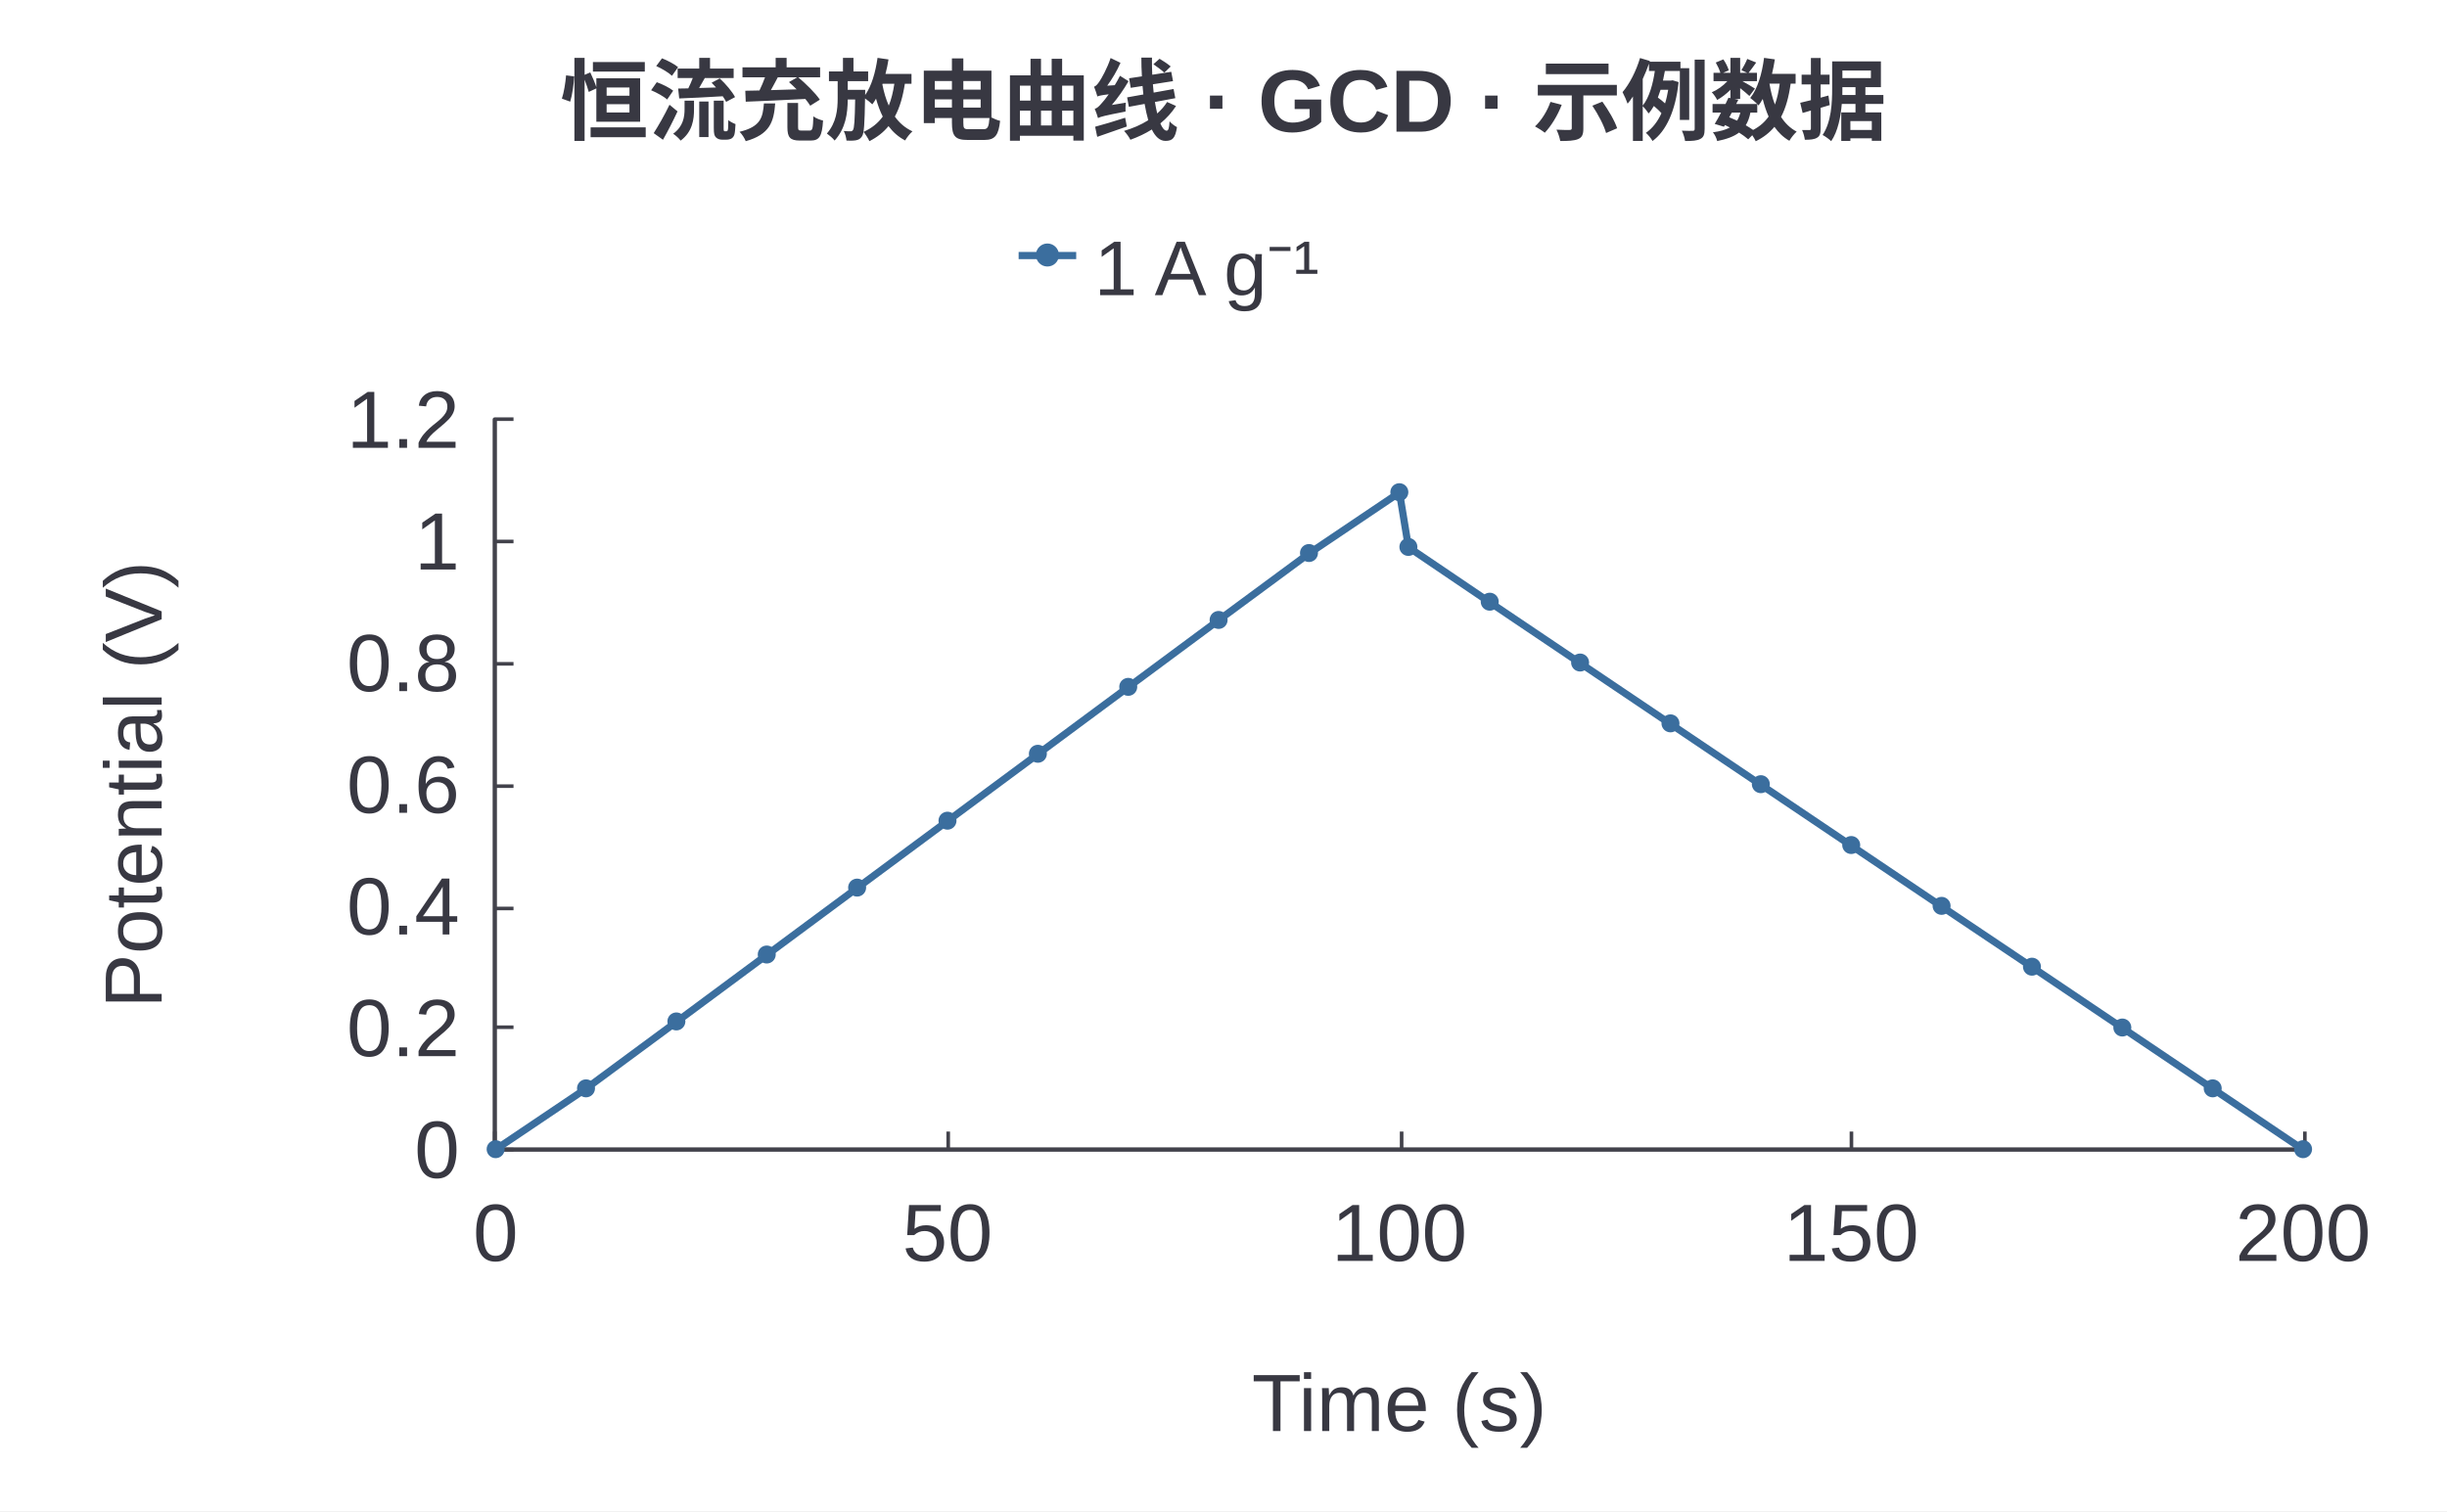
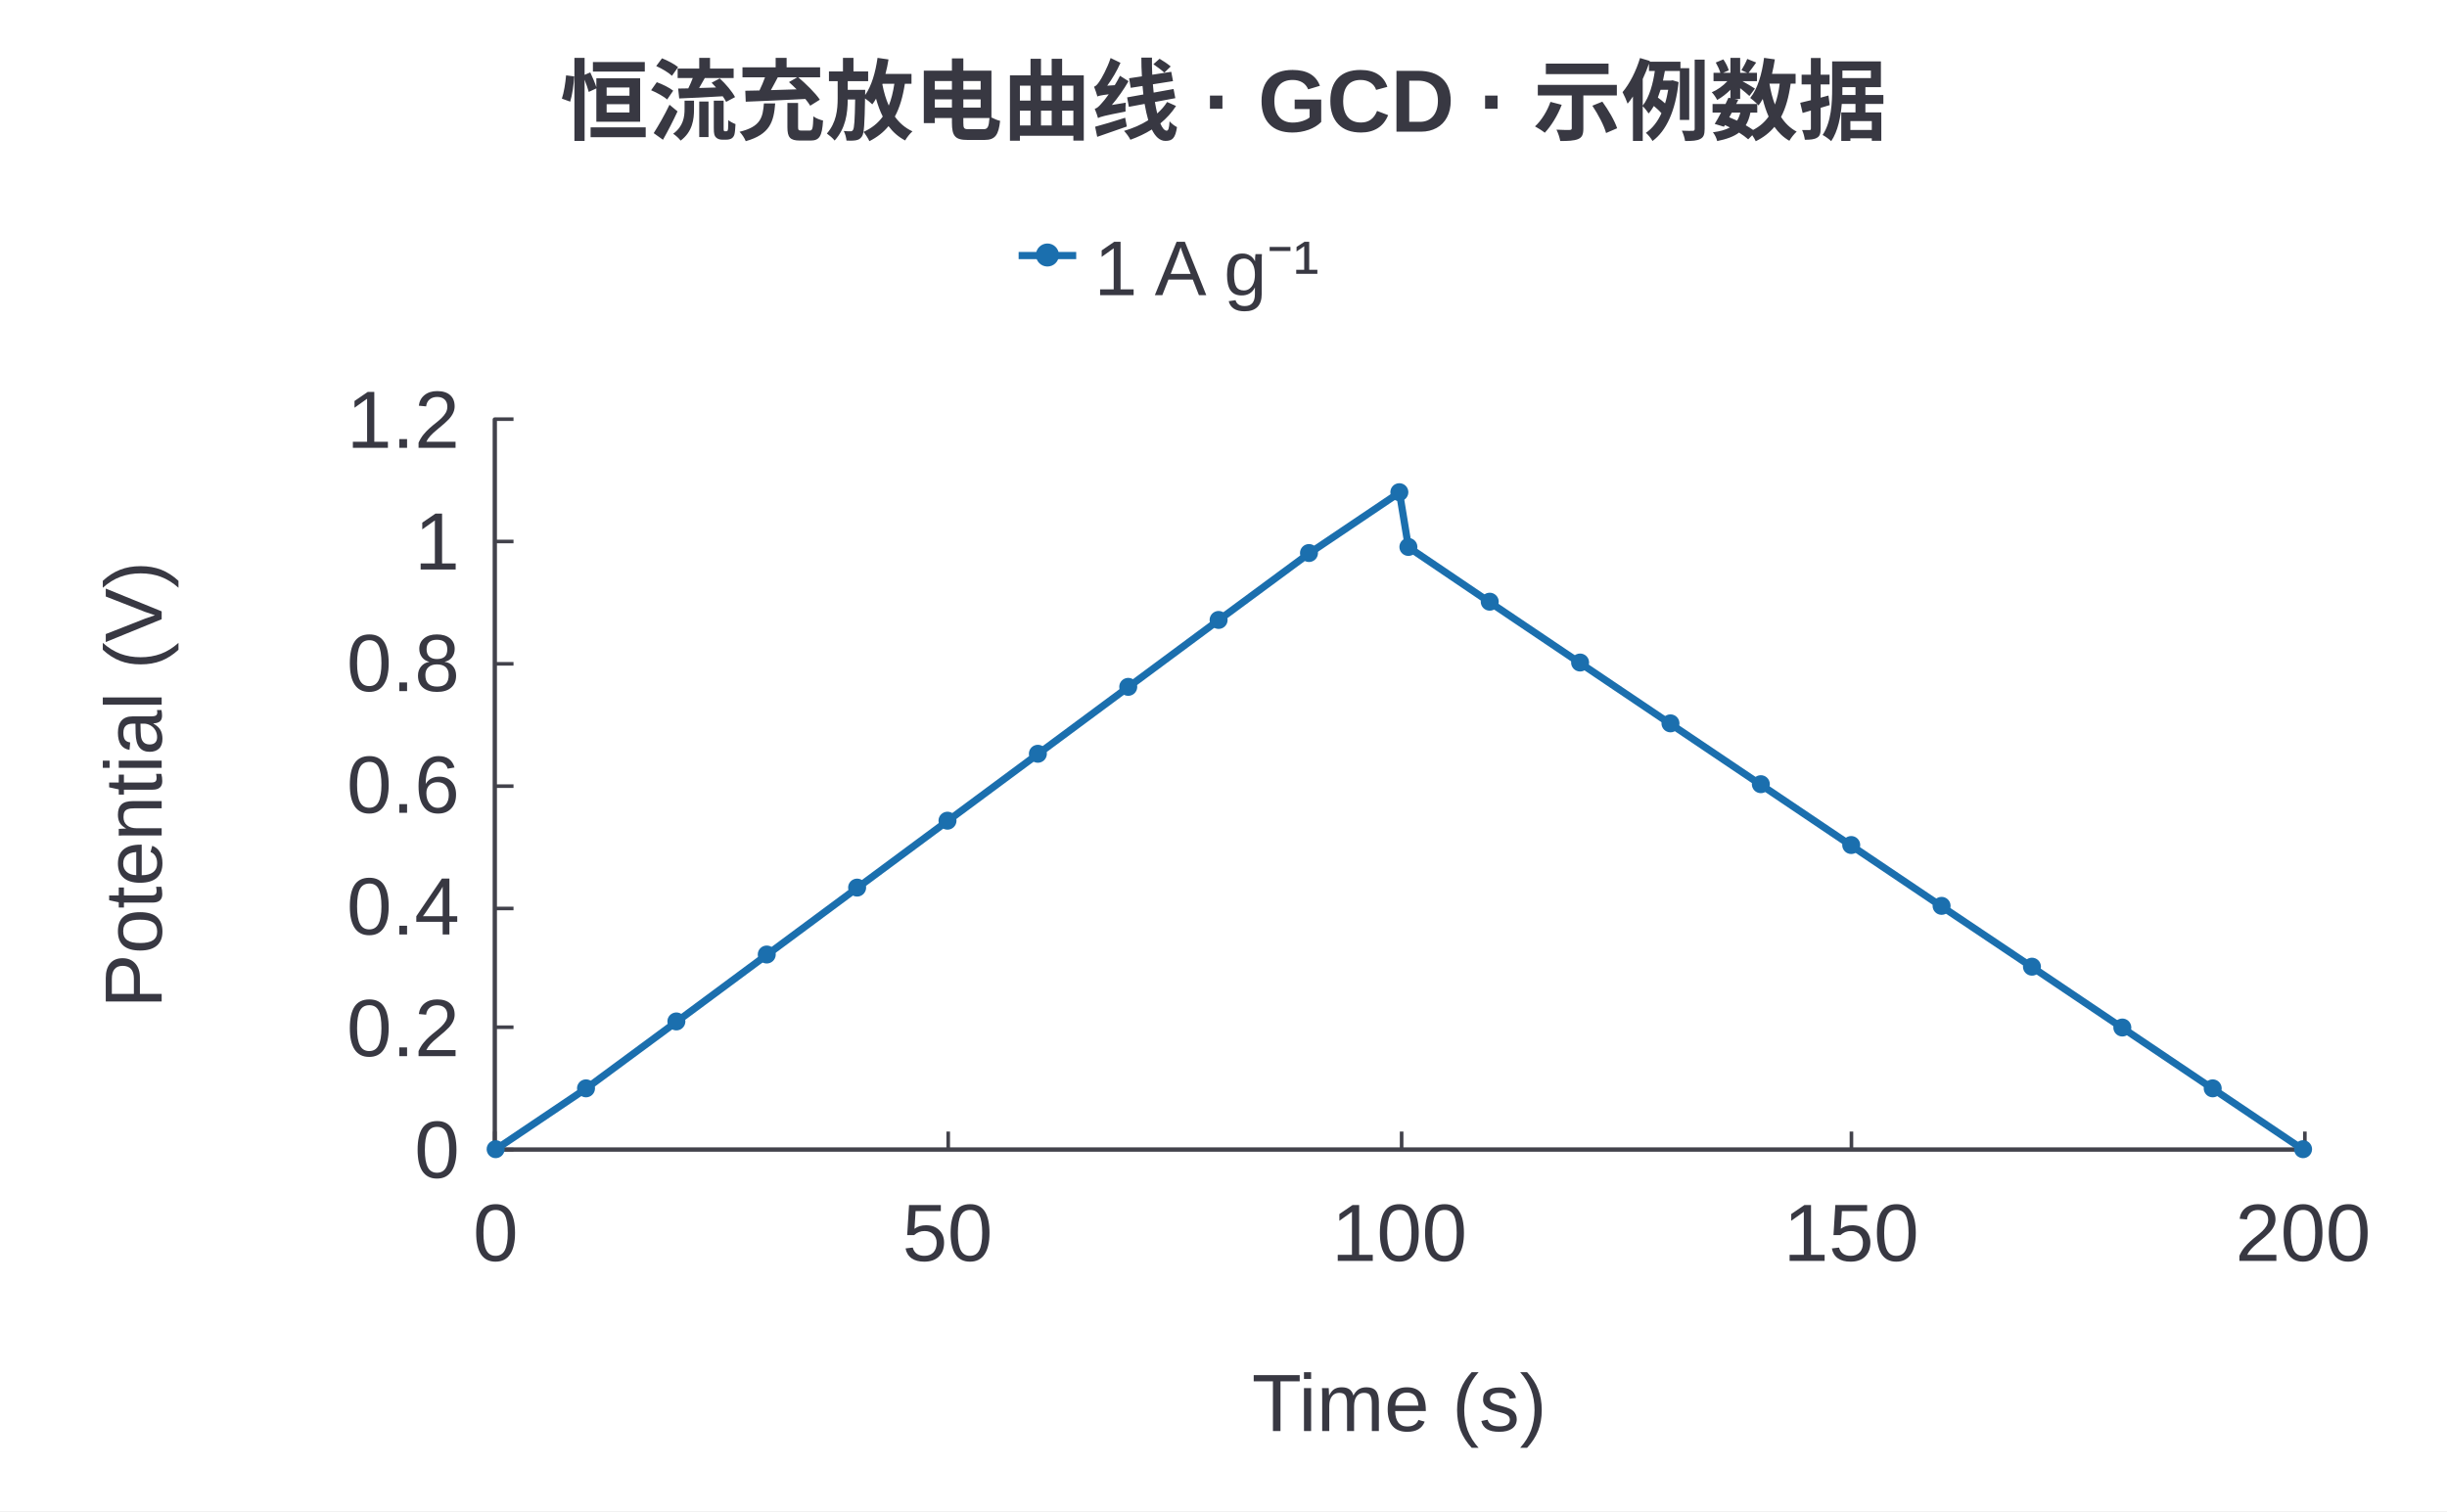
<svg xmlns="http://www.w3.org/2000/svg" width="680" height="420" version="1.1" baseProfile="full" viewBox="0 0 680 420">
  <rect width="680" height="420" x="0" y="0" fill="#ffffff" />
  <path d="M-62.3 -26.2l124.6 0l0 26.2l-124.6 0Z" transform="matrix(0,-1,1,0,50.1902,218.08)" fill="none" pointer-events="visible" class="zr1-cls-6" />
  <text dominant-baseline="central" text-anchor="middle" style="font-size:22.578px;font-family:Arial;" xml:space="preserve" y="-13.095" transform="matrix(0,-1,1,0,50.1902,218.08)" fill="#383842">Potential (V)</text>
  <path d="M137.5 319.5L137.5 116.6" fill="none" pointer-events="visible" stroke="#42424b" stroke-width="1.2" stroke-linecap="round" class="zr1-cls-6" />
  <path d="M-41.3 0l82.6 0l0 26.2l-82.6 0Z" transform="translate(388.8649 376.8098)" fill="none" pointer-events="visible" class="zr1-cls-6" />
  <text dominant-baseline="central" text-anchor="middle" style="font-size:22.578px;font-family:Arial;" xml:space="preserve" y="13.095" transform="translate(388.8649 376.8098)" fill="#383842">Time (s)</text>
  <path d="M137.7 319.5L640 319.5" fill="none" pointer-events="visible" stroke="#42424b" stroke-width="1.2" stroke-linecap="round" class="zr1-cls-6" />
  <path d="M137.7 319.5L142.7 319.5" fill="none" pointer-events="visible" stroke="#42424b" class="zr1-cls-6" />
  <path d="M137.7 285.5L142.7 285.5" fill="none" pointer-events="visible" stroke="#42424b" class="zr1-cls-6" />
  <path d="M137.7 252.5L142.7 252.5" fill="none" pointer-events="visible" stroke="#42424b" class="zr1-cls-6" />
  <path d="M137.7 218.5L142.7 218.5" fill="none" pointer-events="visible" stroke="#42424b" class="zr1-cls-6" />
  <path d="M137.7 184.5L142.7 184.5" fill="none" pointer-events="visible" stroke="#42424b" class="zr1-cls-6" />
  <path d="M137.7 150.5L142.7 150.5" fill="none" pointer-events="visible" stroke="#42424b" class="zr1-cls-6" />
  <path d="M137.7 116.5L142.7 116.5" fill="none" pointer-events="visible" stroke="#42424b" class="zr1-cls-6" />
  <path d="M137.5 319.5L137.5 314.5" fill="none" pointer-events="visible" stroke="#42424b" class="zr1-cls-6" />
  <path d="M263.5 319.5L263.5 314.5" fill="none" pointer-events="visible" stroke="#42424b" class="zr1-cls-6" />
  <path d="M389.5 319.5L389.5 314.5" fill="none" pointer-events="visible" stroke="#42424b" class="zr1-cls-6" />
  <path d="M514.5 319.5L514.5 314.5" fill="none" pointer-events="visible" stroke="#42424b" class="zr1-cls-6" />
  <path d="M640.5 319.5L640.5 314.5" fill="none" pointer-events="visible" stroke="#42424b" class="zr1-cls-6" />
  <path d="M-12.6 -13.1l12.6 0l0 26.2l-12.6 0Z" transform="translate(127.7298 319.5244)" fill="none" pointer-events="visible" class="zr1-cls-6" />
  <text dominant-baseline="central" text-anchor="end" style="font-size:22.578px;font-family:Arial;" transform="translate(127.7298 319.5244)" fill="#383842">0</text>
  <path d="M-31.6 -13.1l31.6 0l0 26.2l-31.6 0Z" transform="translate(127.7298 285.7096)" fill="none" pointer-events="visible" class="zr1-cls-6" />
  <text dominant-baseline="central" text-anchor="end" style="font-size:22.578px;font-family:Arial;" transform="translate(127.7298 285.7096)" fill="#383842">0.2</text>
  <path d="M-31.6 -13.1l31.6 0l0 26.2l-31.6 0Z" transform="translate(127.7298 251.8948)" fill="none" pointer-events="visible" class="zr1-cls-6" />
  <text dominant-baseline="central" text-anchor="end" style="font-size:22.578px;font-family:Arial;" transform="translate(127.7298 251.8948)" fill="#383842">0.4</text>
  <path d="M-31.6 -13.1l31.6 0l0 26.2l-31.6 0Z" transform="translate(127.7298 218.08)" fill="none" pointer-events="visible" class="zr1-cls-6" />
  <text dominant-baseline="central" text-anchor="end" style="font-size:22.578px;font-family:Arial;" transform="translate(127.7298 218.08)" fill="#383842">0.6</text>
  <path d="M-31.6 -13.1l31.6 0l0 26.2l-31.6 0Z" transform="translate(127.7298 184.2652)" fill="none" pointer-events="visible" class="zr1-cls-6" />
  <text dominant-baseline="central" text-anchor="end" style="font-size:22.578px;font-family:Arial;" transform="translate(127.7298 184.2652)" fill="#383842">0.8</text>
  <path d="M-12.6 -13.1l12.6 0l0 26.2l-12.6 0Z" transform="translate(127.7298 150.4504)" fill="none" pointer-events="visible" class="zr1-cls-6" />
  <text dominant-baseline="central" text-anchor="end" style="font-size:22.578px;font-family:Arial;" transform="translate(127.7298 150.4504)" fill="#383842">1</text>
  <path d="M-31.6 -13.1l31.6 0l0 26.2l-31.6 0Z" transform="translate(127.7298 116.6356)" fill="none" pointer-events="visible" class="zr1-cls-6" />
  <text dominant-baseline="central" text-anchor="end" style="font-size:22.578px;font-family:Arial;" transform="translate(127.7298 116.6356)" fill="#383842">1.2</text>
  <path d="M-6.3 0l12.6 0l0 26.2l-12.6 0Z" transform="translate(137.7298 329.5244)" fill="none" pointer-events="visible" class="zr1-cls-6" />
  <text dominant-baseline="central" text-anchor="middle" style="font-size:22.578px;font-family:Arial;" y="13.095" transform="translate(137.7298 329.5244)" fill="#383842">0</text>
  <path d="M-12.6 0l25.3 0l0 26.2l-25.3 0Z" transform="translate(263.2973 329.5244)" fill="none" pointer-events="visible" class="zr1-cls-6" />
  <text dominant-baseline="central" text-anchor="middle" style="font-size:22.578px;font-family:Arial;" y="13.095" transform="translate(263.2973 329.5244)" fill="#383842">50</text>
  <path d="M-19 0l37.9 0l0 26.2l-37.9 0Z" transform="translate(388.8649 329.5244)" fill="none" pointer-events="visible" class="zr1-cls-6" />
  <text dominant-baseline="central" text-anchor="middle" style="font-size:22.578px;font-family:Arial;" y="13.095" transform="translate(388.8649 329.5244)" fill="#383842">100</text>
  <path d="M-19 0l37.9 0l0 26.2l-37.9 0Z" transform="translate(514.4324 329.5244)" fill="none" pointer-events="visible" class="zr1-cls-6" />
  <text dominant-baseline="central" text-anchor="middle" style="font-size:22.578px;font-family:Arial;" y="13.095" transform="translate(514.4324 329.5244)" fill="#383842">150</text>
  <path d="M-19 0l37.9 0l0 26.2l-37.9 0Z" transform="translate(640 329.5244)" fill="none" pointer-events="visible" class="zr1-cls-6" />
  <text dominant-baseline="central" text-anchor="middle" style="font-size:22.578px;font-family:Arial;" y="13.095" transform="translate(640 329.5244)" fill="#383842">200</text>
  <g clip-path="url(#zr1-c0)">
-     <path d="M137.7 319.5L162.8 302.6L188 284L213.1 265.4L238.2 246.8L263.3 228.2L288.4 209.6L313.5 191L338.6 172.4L363.8 153.8L388.9 136.9L391.4 152.1L414 167.4L439.1 184.3L464.2 201.2L489.3 218.1L514.4 235L539.5 251.9L564.7 268.8L589.8 285.7L614.9 302.6L640 319.5" fill="none" pointer-events="visible" stroke="#3B6E9E" stroke-width="2" stroke-linejoin="bevel" class="zr1-cls-8" />
+     <path d="M137.7 319.5L162.8 302.6L188 284L213.1 265.4L238.2 246.8L263.3 228.2L288.4 209.6L313.5 191L338.6 172.4L363.8 153.8L388.9 136.9L391.4 152.1L414 167.4L439.1 184.3L464.2 201.2L489.3 218.1L514.4 235L539.5 251.9L564.7 268.8L589.8 285.7L614.9 302.6L640 319.5" fill="none" pointer-events="visible" stroke="#1B6FAE" stroke-width="2" stroke-linejoin="bevel" class="zr1-cls-8" />
  </g>
-   <path d="M1 0A1 1 0 1 1 1 -0.1A1 1 0 0 1 1 0" transform="matrix(2.5,0,0,2.5,137.7298,319.5244)" fill="#3B6E9E" ecmeta_series_index="0" ecmeta_data_index="0" ecmeta_ssr_type="chart" class="zr1-cls-9" />
-   <path d="M1 0A1 1 0 1 1 1 -0.1A1 1 0 0 1 1 0" transform="matrix(2.5,0,0,2.5,162.8433,302.617)" fill="#3B6E9E" ecmeta_series_index="0" ecmeta_data_index="1" ecmeta_ssr_type="chart" class="zr1-cls-9" />
-   <path d="M1 0A1 1 0 1 1 1 -0.1A1 1 0 0 1 1 0" transform="matrix(2.5,0,0,2.5,187.9568,284.0189)" fill="#3B6E9E" ecmeta_series_index="0" ecmeta_data_index="2" ecmeta_ssr_type="chart" class="zr1-cls-9" />
-   <path d="M1 0A1 1 0 1 1 1 -0.1A1 1 0 0 1 1 0" transform="matrix(2.5,0,0,2.5,213.0703,265.4207)" fill="#3B6E9E" ecmeta_series_index="0" ecmeta_data_index="3" ecmeta_ssr_type="chart" class="zr1-cls-9" />
-   <path d="M1 0A1 1 0 1 1 1 -0.1A1 1 0 0 1 1 0" transform="matrix(2.5,0,0,2.5,238.1838,246.8226)" fill="#3B6E9E" ecmeta_series_index="0" ecmeta_data_index="4" ecmeta_ssr_type="chart" class="zr1-cls-9" />
-   <path d="M1 0A1 1 0 1 1 1 -0.1A1 1 0 0 1 1 0" transform="matrix(2.5,0,0,2.5,263.2973,228.2244)" fill="#3B6E9E" ecmeta_series_index="0" ecmeta_data_index="5" ecmeta_ssr_type="chart" class="zr1-cls-9" />
-   <path d="M1 0A1 1 0 1 1 1 -0.1A1 1 0 0 1 1 0" transform="matrix(2.5,0,0,2.5,288.4109,209.6263)" fill="#3B6E9E" ecmeta_series_index="0" ecmeta_data_index="6" ecmeta_ssr_type="chart" class="zr1-cls-9" />
-   <path d="M1 0A1 1 0 1 1 1 -0.1A1 1 0 0 1 1 0" transform="matrix(2.5,0,0,2.5,313.5244,191.0282)" fill="#3B6E9E" ecmeta_series_index="0" ecmeta_data_index="7" ecmeta_ssr_type="chart" class="zr1-cls-9" />
-   <path d="M1 0A1 1 0 1 1 1 -0.1A1 1 0 0 1 1 0" transform="matrix(2.5,0,0,2.5,338.6379,172.43)" fill="#3B6E9E" ecmeta_series_index="0" ecmeta_data_index="8" ecmeta_ssr_type="chart" class="zr1-cls-9" />
-   <path d="M1 0A1 1 0 1 1 1 -0.1A1 1 0 0 1 1 0" transform="matrix(2.5,0,0,2.5,363.7514,153.8318)" fill="#3B6E9E" ecmeta_series_index="0" ecmeta_data_index="9" ecmeta_ssr_type="chart" class="zr1-cls-9" />
-   <path d="M1 0A1 1 0 1 1 1 -0.1A1 1 0 0 1 1 0" transform="matrix(2.5,0,0,2.5,388.8649,136.9244)" fill="#3B6E9E" ecmeta_series_index="0" ecmeta_data_index="10" ecmeta_ssr_type="chart" class="zr1-cls-9" />
-   <path d="M1 0A1 1 0 1 1 1 -0.1A1 1 0 0 1 1 0" transform="matrix(2.5,0,0,2.5,391.3763,152.1411)" fill="#3B6E9E" ecmeta_series_index="0" ecmeta_data_index="11" ecmeta_ssr_type="chart" class="zr1-cls-9" />
-   <path d="M1 0A1 1 0 1 1 1 -0.1A1 1 0 0 1 1 0" transform="matrix(2.5,0,0,2.5,413.9784,167.3578)" fill="#3B6E9E" ecmeta_series_index="0" ecmeta_data_index="12" ecmeta_ssr_type="chart" class="zr1-cls-9" />
-   <path d="M1 0A1 1 0 1 1 1 -0.1A1 1 0 0 1 1 0" transform="matrix(2.5,0,0,2.5,439.0919,184.2652)" fill="#3B6E9E" ecmeta_series_index="0" ecmeta_data_index="13" ecmeta_ssr_type="chart" class="zr1-cls-9" />
-   <path d="M1 0A1 1 0 1 1 1 -0.1A1 1 0 0 1 1 0" transform="matrix(2.5,0,0,2.5,464.2054,201.1726)" fill="#3B6E9E" ecmeta_series_index="0" ecmeta_data_index="14" ecmeta_ssr_type="chart" class="zr1-cls-9" />
-   <path d="M1 0A1 1 0 1 1 1 -0.1A1 1 0 0 1 1 0" transform="matrix(2.5,0,0,2.5,489.3189,218.08)" fill="#3B6E9E" ecmeta_series_index="0" ecmeta_data_index="15" ecmeta_ssr_type="chart" class="zr1-cls-9" />
-   <path d="M1 0A1 1 0 1 1 1 -0.1A1 1 0 0 1 1 0" transform="matrix(2.5,0,0,2.5,514.4324,234.9874)" fill="#3B6E9E" ecmeta_series_index="0" ecmeta_data_index="16" ecmeta_ssr_type="chart" class="zr1-cls-9" />
-   <path d="M1 0A1 1 0 1 1 1 -0.1A1 1 0 0 1 1 0" transform="matrix(2.5,0,0,2.5,539.546,251.8948)" fill="#3B6E9E" ecmeta_series_index="0" ecmeta_data_index="17" ecmeta_ssr_type="chart" class="zr1-cls-9" />
-   <path d="M1 0A1 1 0 1 1 1 -0.1A1 1 0 0 1 1 0" transform="matrix(2.5,0,0,2.5,564.6595,268.8022)" fill="#3B6E9E" ecmeta_series_index="0" ecmeta_data_index="18" ecmeta_ssr_type="chart" class="zr1-cls-9" />
-   <path d="M1 0A1 1 0 1 1 1 -0.1A1 1 0 0 1 1 0" transform="matrix(2.5,0,0,2.5,589.7729,285.7096)" fill="#3B6E9E" ecmeta_series_index="0" ecmeta_data_index="19" ecmeta_ssr_type="chart" class="zr1-cls-9" />
-   <path d="M1 0A1 1 0 1 1 1 -0.1A1 1 0 0 1 1 0" transform="matrix(2.5,0,0,2.5,614.8865,302.617)" fill="#3B6E9E" ecmeta_series_index="0" ecmeta_data_index="20" ecmeta_ssr_type="chart" class="zr1-cls-9" />
-   <path d="M1 0A1 1 0 1 1 1 -0.1A1 1 0 0 1 1 0" transform="matrix(2.5,0,0,2.5,640,319.5244)" fill="#3B6E9E" ecmeta_series_index="0" ecmeta_data_index="21" ecmeta_ssr_type="chart" class="zr1-cls-9" />
+   <path d="M1 0A1 1 0 1 1 1 -0.1A1 1 0 0 1 1 0" transform="matrix(2.5,0,0,2.5,137.7298,319.5244)" fill="#1B6FAE" ecmeta_series_index="0" ecmeta_data_index="0" ecmeta_ssr_type="chart" class="zr1-cls-9" />
+   <path d="M1 0A1 1 0 1 1 1 -0.1A1 1 0 0 1 1 0" transform="matrix(2.5,0,0,2.5,162.8433,302.617)" fill="#1B6FAE" ecmeta_series_index="0" ecmeta_data_index="1" ecmeta_ssr_type="chart" class="zr1-cls-9" />
+   <path d="M1 0A1 1 0 1 1 1 -0.1A1 1 0 0 1 1 0" transform="matrix(2.5,0,0,2.5,187.9568,284.0189)" fill="#1B6FAE" ecmeta_series_index="0" ecmeta_data_index="2" ecmeta_ssr_type="chart" class="zr1-cls-9" />
+   <path d="M1 0A1 1 0 1 1 1 -0.1A1 1 0 0 1 1 0" transform="matrix(2.5,0,0,2.5,213.0703,265.4207)" fill="#1B6FAE" ecmeta_series_index="0" ecmeta_data_index="3" ecmeta_ssr_type="chart" class="zr1-cls-9" />
+   <path d="M1 0A1 1 0 1 1 1 -0.1A1 1 0 0 1 1 0" transform="matrix(2.5,0,0,2.5,238.1838,246.8226)" fill="#1B6FAE" ecmeta_series_index="0" ecmeta_data_index="4" ecmeta_ssr_type="chart" class="zr1-cls-9" />
+   <path d="M1 0A1 1 0 1 1 1 -0.1A1 1 0 0 1 1 0" transform="matrix(2.5,0,0,2.5,263.2973,228.2244)" fill="#1B6FAE" ecmeta_series_index="0" ecmeta_data_index="5" ecmeta_ssr_type="chart" class="zr1-cls-9" />
+   <path d="M1 0A1 1 0 1 1 1 -0.1A1 1 0 0 1 1 0" transform="matrix(2.5,0,0,2.5,288.4109,209.6263)" fill="#1B6FAE" ecmeta_series_index="0" ecmeta_data_index="6" ecmeta_ssr_type="chart" class="zr1-cls-9" />
+   <path d="M1 0A1 1 0 1 1 1 -0.1A1 1 0 0 1 1 0" transform="matrix(2.5,0,0,2.5,313.5244,191.0282)" fill="#1B6FAE" ecmeta_series_index="0" ecmeta_data_index="7" ecmeta_ssr_type="chart" class="zr1-cls-9" />
+   <path d="M1 0A1 1 0 1 1 1 -0.1A1 1 0 0 1 1 0" transform="matrix(2.5,0,0,2.5,338.6379,172.43)" fill="#1B6FAE" ecmeta_series_index="0" ecmeta_data_index="8" ecmeta_ssr_type="chart" class="zr1-cls-9" />
+   <path d="M1 0A1 1 0 1 1 1 -0.1A1 1 0 0 1 1 0" transform="matrix(2.5,0,0,2.5,363.7514,153.8318)" fill="#1B6FAE" ecmeta_series_index="0" ecmeta_data_index="9" ecmeta_ssr_type="chart" class="zr1-cls-9" />
+   <path d="M1 0A1 1 0 1 1 1 -0.1A1 1 0 0 1 1 0" transform="matrix(2.5,0,0,2.5,388.8649,136.9244)" fill="#1B6FAE" ecmeta_series_index="0" ecmeta_data_index="10" ecmeta_ssr_type="chart" class="zr1-cls-9" />
+   <path d="M1 0A1 1 0 1 1 1 -0.1A1 1 0 0 1 1 0" transform="matrix(2.5,0,0,2.5,391.3763,152.1411)" fill="#1B6FAE" ecmeta_series_index="0" ecmeta_data_index="11" ecmeta_ssr_type="chart" class="zr1-cls-9" />
+   <path d="M1 0A1 1 0 1 1 1 -0.1A1 1 0 0 1 1 0" transform="matrix(2.5,0,0,2.5,413.9784,167.3578)" fill="#1B6FAE" ecmeta_series_index="0" ecmeta_data_index="12" ecmeta_ssr_type="chart" class="zr1-cls-9" />
+   <path d="M1 0A1 1 0 1 1 1 -0.1A1 1 0 0 1 1 0" transform="matrix(2.5,0,0,2.5,439.0919,184.2652)" fill="#1B6FAE" ecmeta_series_index="0" ecmeta_data_index="13" ecmeta_ssr_type="chart" class="zr1-cls-9" />
+   <path d="M1 0A1 1 0 1 1 1 -0.1A1 1 0 0 1 1 0" transform="matrix(2.5,0,0,2.5,464.2054,201.1726)" fill="#1B6FAE" ecmeta_series_index="0" ecmeta_data_index="14" ecmeta_ssr_type="chart" class="zr1-cls-9" />
+   <path d="M1 0A1 1 0 1 1 1 -0.1A1 1 0 0 1 1 0" transform="matrix(2.5,0,0,2.5,489.3189,218.08)" fill="#1B6FAE" ecmeta_series_index="0" ecmeta_data_index="15" ecmeta_ssr_type="chart" class="zr1-cls-9" />
+   <path d="M1 0A1 1 0 1 1 1 -0.1A1 1 0 0 1 1 0" transform="matrix(2.5,0,0,2.5,514.4324,234.9874)" fill="#1B6FAE" ecmeta_series_index="0" ecmeta_data_index="16" ecmeta_ssr_type="chart" class="zr1-cls-9" />
+   <path d="M1 0A1 1 0 1 1 1 -0.1A1 1 0 0 1 1 0" transform="matrix(2.5,0,0,2.5,539.546,251.8948)" fill="#1B6FAE" ecmeta_series_index="0" ecmeta_data_index="17" ecmeta_ssr_type="chart" class="zr1-cls-9" />
+   <path d="M1 0A1 1 0 1 1 1 -0.1A1 1 0 0 1 1 0" transform="matrix(2.5,0,0,2.5,564.6595,268.8022)" fill="#1B6FAE" ecmeta_series_index="0" ecmeta_data_index="18" ecmeta_ssr_type="chart" class="zr1-cls-9" />
+   <path d="M1 0A1 1 0 1 1 1 -0.1A1 1 0 0 1 1 0" transform="matrix(2.5,0,0,2.5,589.7729,285.7096)" fill="#1B6FAE" ecmeta_series_index="0" ecmeta_data_index="19" ecmeta_ssr_type="chart" class="zr1-cls-9" />
+   <path d="M1 0A1 1 0 1 1 1 -0.1A1 1 0 0 1 1 0" transform="matrix(2.5,0,0,2.5,614.8865,302.617)" fill="#1B6FAE" ecmeta_series_index="0" ecmeta_data_index="20" ecmeta_ssr_type="chart" class="zr1-cls-9" />
+   <path d="M1 0A1 1 0 1 1 1 -0.1A1 1 0 0 1 1 0" transform="matrix(2.5,0,0,2.5,640,319.5244)" fill="#1B6FAE" ecmeta_series_index="0" ecmeta_data_index="21" ecmeta_ssr_type="chart" class="zr1-cls-9" />
  <path d="M0 0l115.9 0l0 25l-115.9 0Z" transform="translate(282.0683 58.5102)" fill="rgb(0,0,0)" fill-opacity="0" stroke="#b7b9be" stroke-width="0" class="zr1-cls-6" />
-   <path d="M0 4L16 4" transform="translate(283.0683 67.0253)" fill="#000" stroke="#3B6E9E" stroke-width="2" stroke-linecap="butt" stroke-miterlimit="10" class="zr1-cls-6" />
-   <path d="M11.2 4A3.2 3.2 0 1 1 11.2 3.7A3.2 3.2 0 0 1 11.2 4" transform="translate(283.0683 67.0253)" fill="#3B6E9E" class="zr1-cls-6" />
+   <path d="M0 4L16 4" transform="translate(283.0683 67.0253)" fill="#000" stroke="#1B6FAE" stroke-width="2" stroke-linecap="butt" stroke-miterlimit="10" class="zr1-cls-6" />
+   <path d="M11.2 4A3.2 3.2 0 1 1 11.2 3.7A3.2 3.2 0 0 1 11.2 4" transform="translate(283.0683 67.0253)" fill="#1B6FAE" class="zr1-cls-6" />
  <path d="M21 -8.5l93.9 0l0 25l-93.9 0Z" transform="translate(283.0683 67.0253)" fill="none" pointer-events="visible" class="zr1-cls-6" />
  <text dominant-baseline="central" text-anchor="start" style="font-size:21.578px;font-family:Arial;" xml:space="preserve" x="21" y="4" transform="translate(283.0683 67.0253)" fill="#383842">1 A g⁻¹</text>
  <path d="M-1 -8.5l115.9 0l0 25l-115.9 0Z" transform="translate(283.0683 67.0253)" fill="none" pointer-events="visible" ecmeta_series_index="0" ecmeta_data_index="0" ecmeta_ssr_type="legend" class="zr1-cls-10" />
  <path d="M-200.8 0l401.6 0l0 28.5l-401.6 0Z" transform="translate(340 12)" fill="rgb(0,0,0)" fill-opacity="0" stroke="#3c3c41" stroke-width="0" class="zr1-cls-6" />
  <path d="M-200.8 0l401.6 0l0 28.5l-401.6 0Z" transform="translate(340 12)" fill="none" pointer-events="visible" class="zr1-cls-6" />
  <text dominant-baseline="central" text-anchor="middle" style="font-size:24.578px;font-family:Arial;font-weight:600;" xml:space="preserve" y="14.255" transform="translate(340 12)" fill="#383842">恒流充放电曲线 · GCD · 示例数据</text>
  <defs>
    <clipPath id="zr1-c0">
      <path d="M136 115.6l506 0l0 204.9l-506 0Z" fill="#000" class="zr1-cls-7" />
    </clipPath>
  </defs>
  <style>
.zr1-cls-6:hover {
pointer-events:none;
}
.zr1-cls-7:hover {
cursor:pointer;
fill:rgba(0,0,0,1);
}
.zr1-cls-8:hover {
cursor:pointer;
}
.zr1-cls-9:hover {
cursor:pointer;
- fill:rgba(64,121,173,1);
+ fill:rgba(29,122,191,1);
}
.zr1-cls-10:hover {
cursor:pointer;
fill:rgba(0,0,0,0);
}



</style>
</svg>
